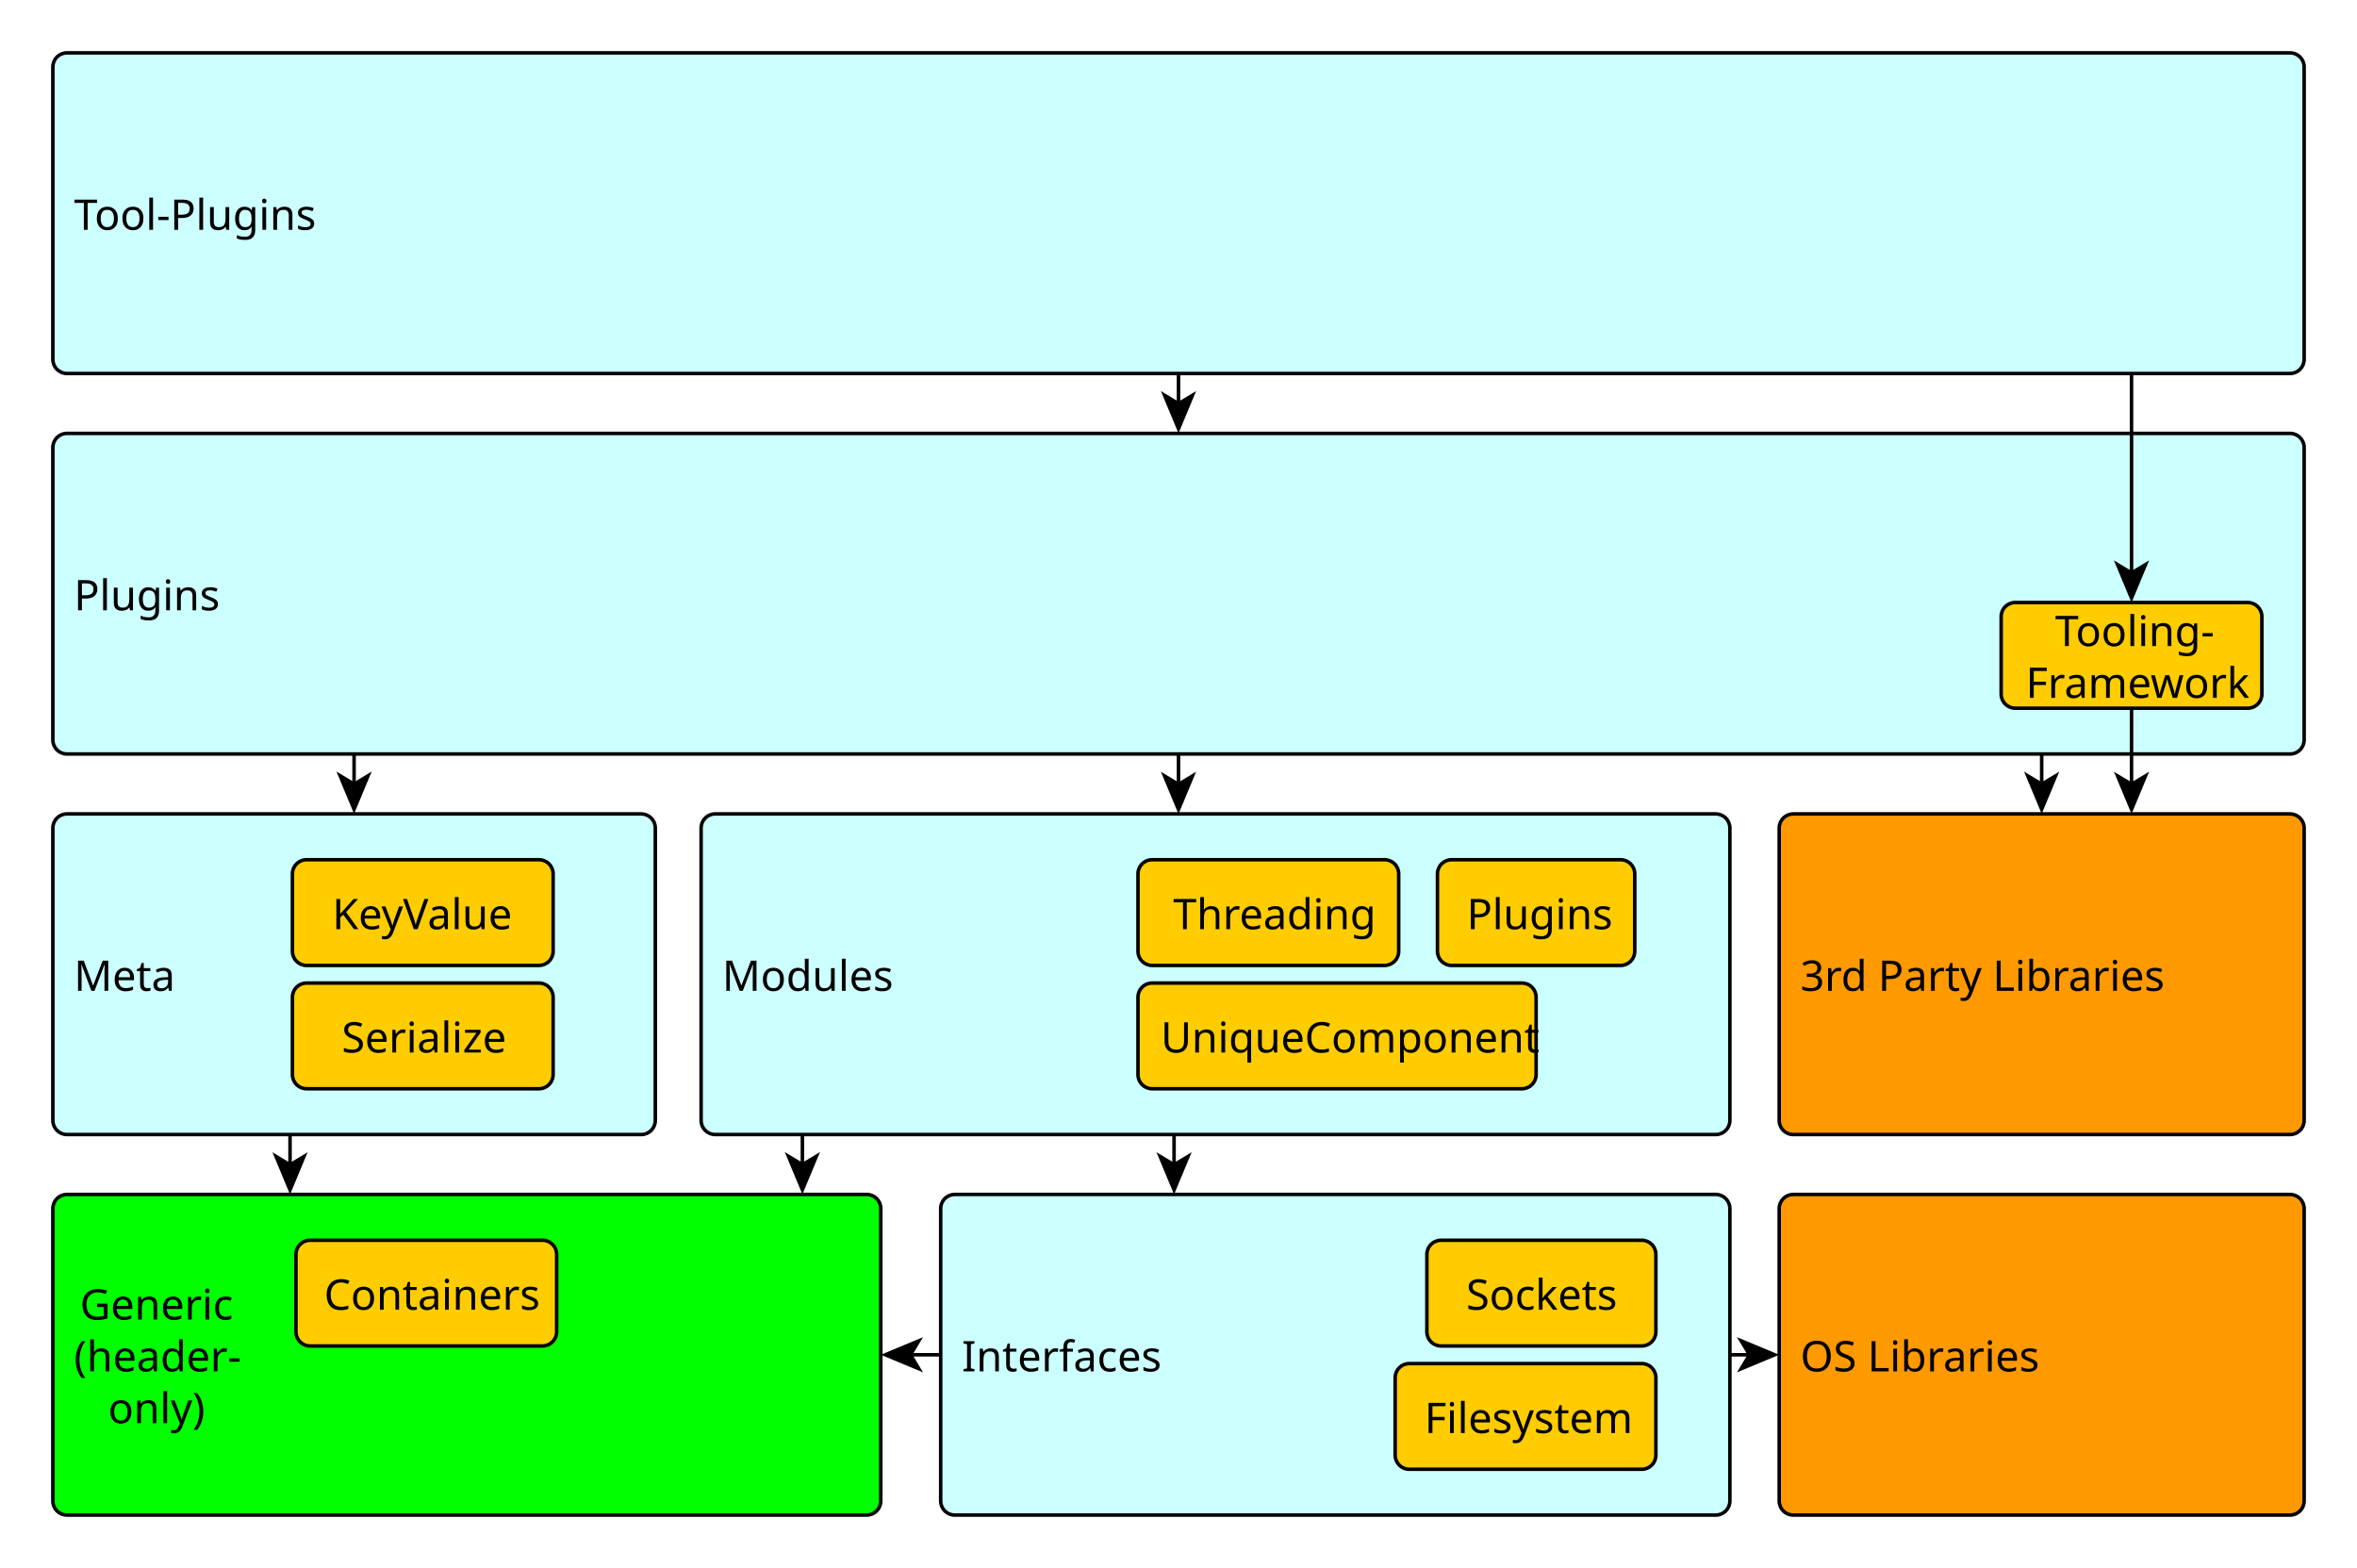
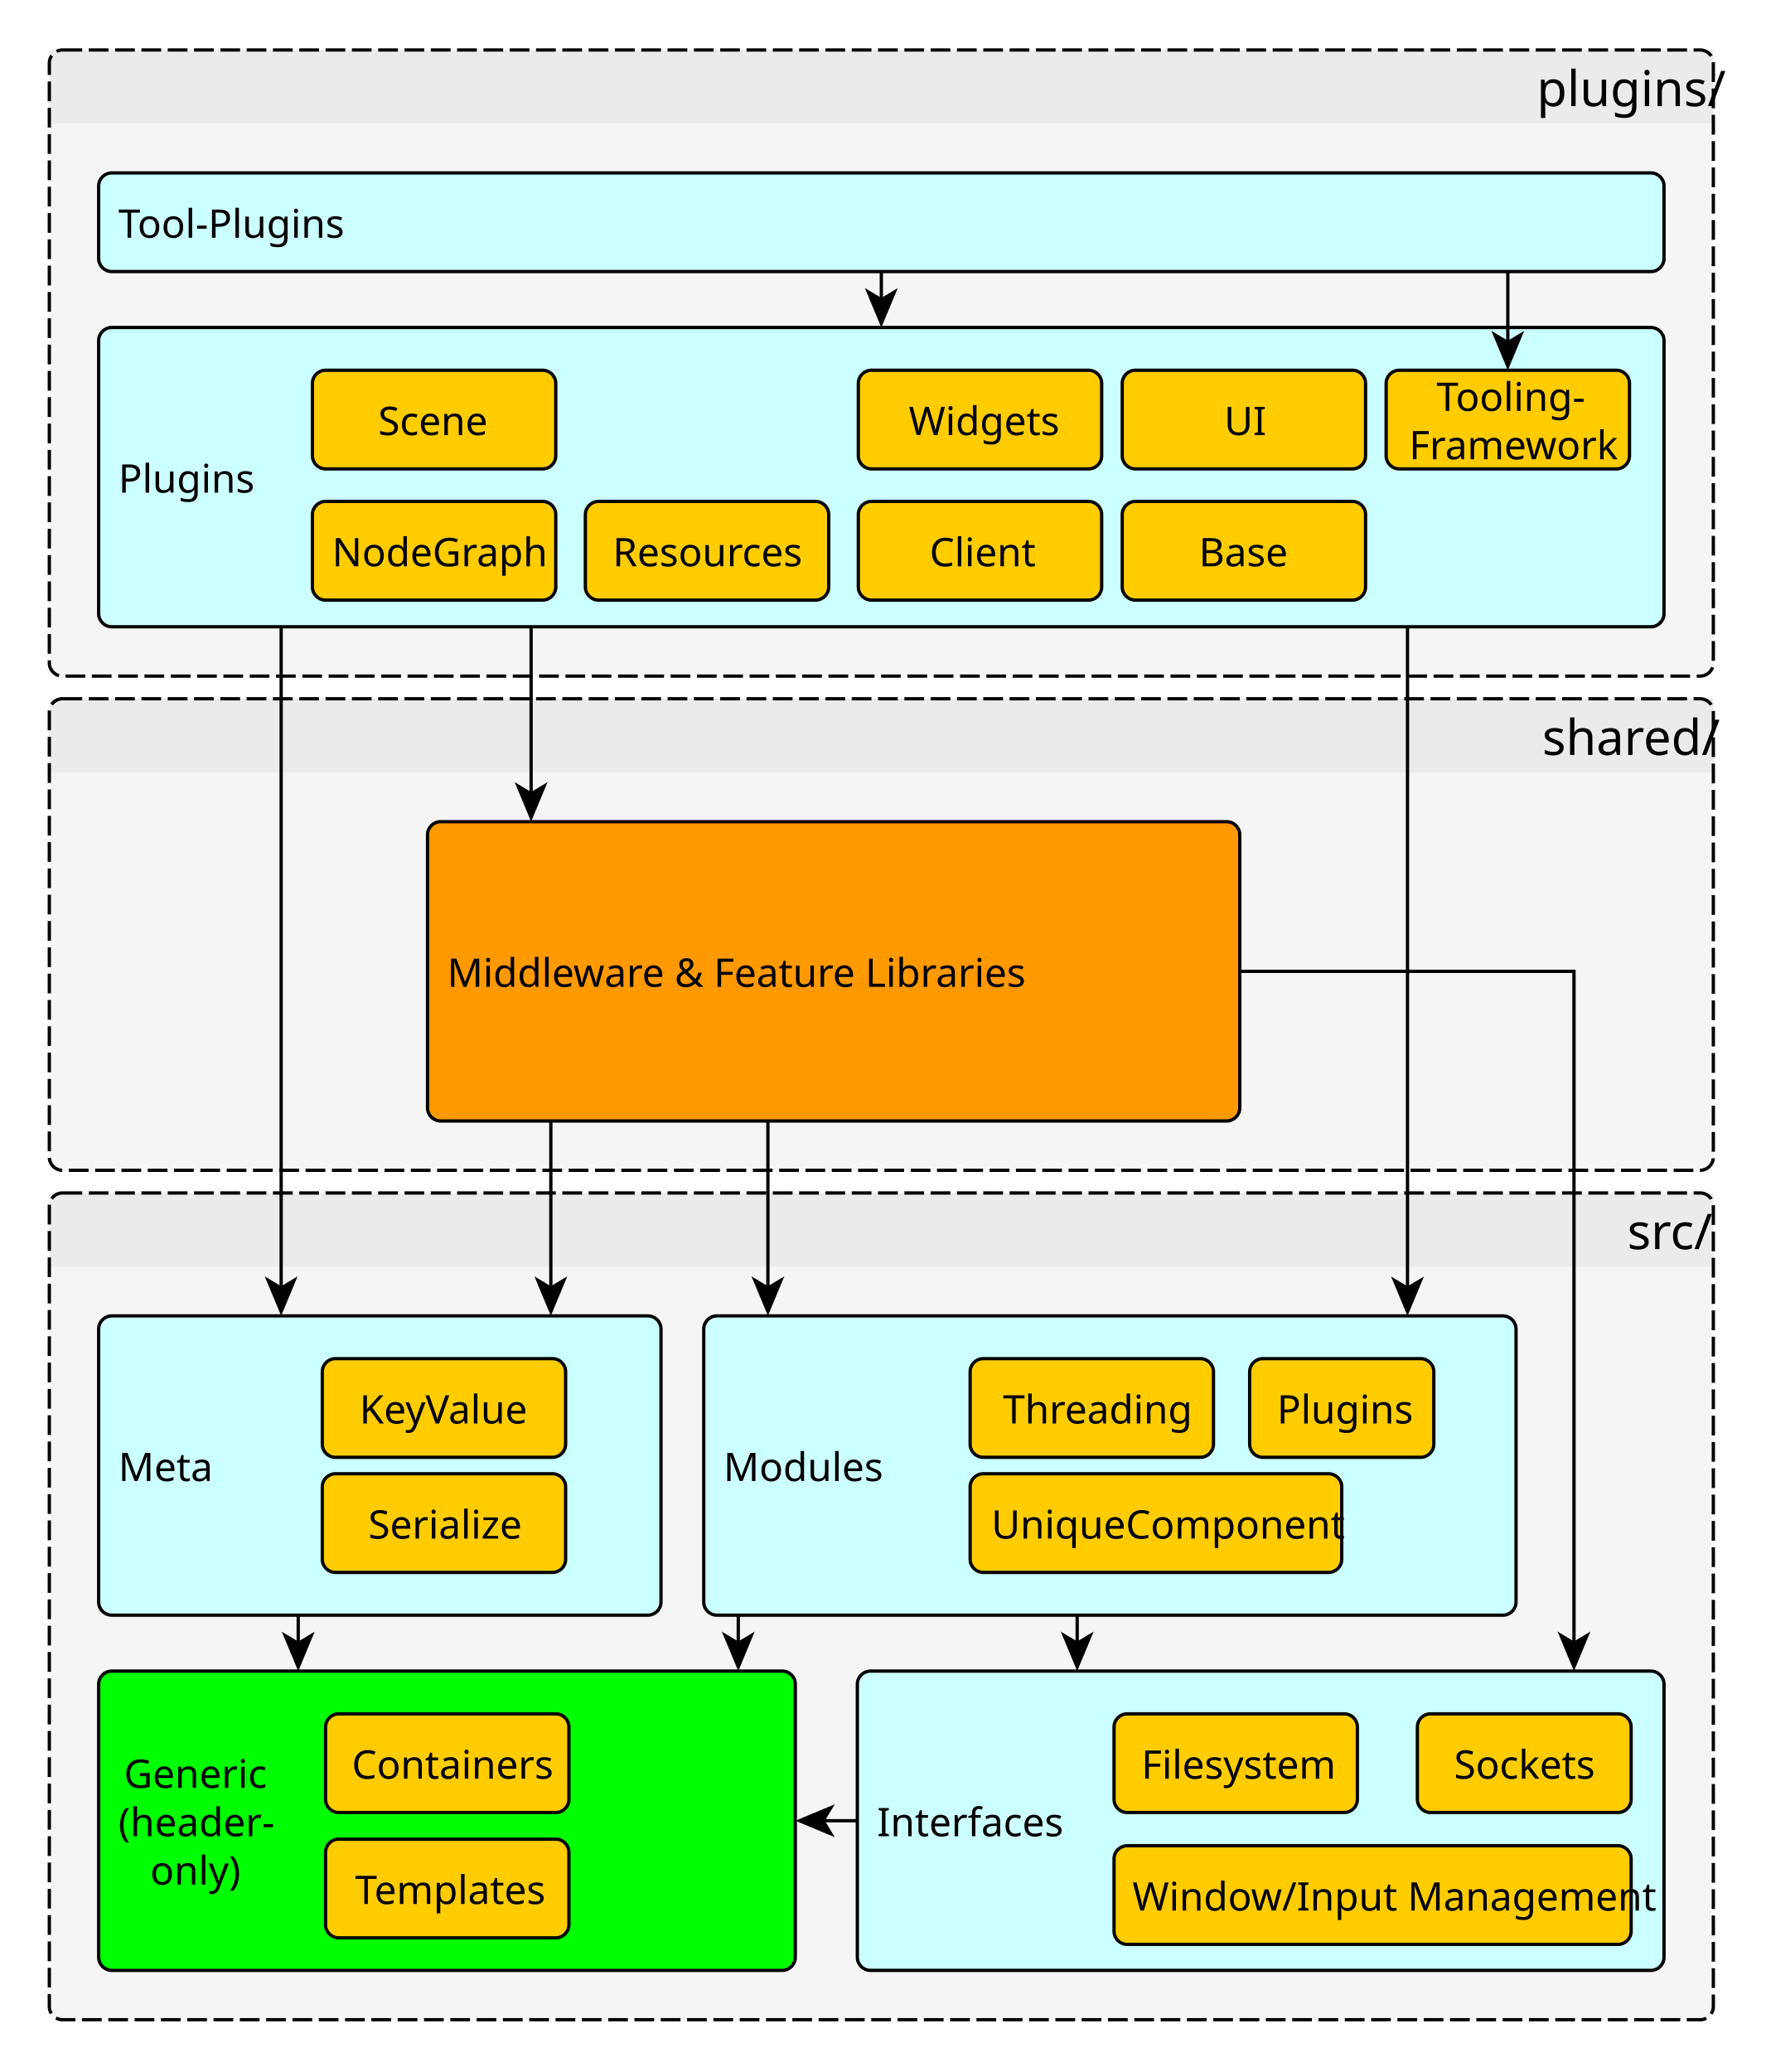
- <svg xmlns="http://www.w3.org/2000/svg" fill-opacity="1" color-rendering="auto" color-interpolation="auto" text-rendering="auto" stroke="black" stroke-linecap="square" width="669" stroke-miterlimit="10" shape-rendering="auto" stroke-opacity="1" fill="black" stroke-dasharray="none" font-weight="normal" stroke-width="1" height="445" font-family="'Dialog'" font-style="normal" stroke-linejoin="miter" font-size="12px" stroke-dashoffset="0" image-rendering="auto">
+ <svg xmlns="http://www.w3.org/2000/svg" fill-opacity="1" color-rendering="auto" color-interpolation="auto" text-rendering="auto" stroke="black" stroke-linecap="square" width="537" stroke-miterlimit="10" shape-rendering="auto" stroke-opacity="1" fill="black" stroke-dasharray="none" font-weight="normal" stroke-width="1" height="630" font-family="'Dialog'" font-style="normal" stroke-linejoin="miter" font-size="12px" stroke-dashoffset="0" image-rendering="auto">
  <defs id="genericDefs" />
  <g>
    <defs id="defs1">
      <clipPath clipPathUnits="userSpaceOnUse" id="clipPath1">
-         <path d="M0 0 L669 0 L669 445 L0 445 L0 0 Z" />
+         <path d="M0 0 L537 0 L537 630 L0 630 L0 0 Z" />
      </clipPath>
      <clipPath clipPathUnits="userSpaceOnUse" id="clipPath2">
-         <path d="M330 117 L999 117 L999 562 L330 562 L330 117 Z" />
+         <path d="M315 -21 L852 -21 L852 609 L315 609 L315 -21 Z" />
      </clipPath>
    </defs>
-     <g fill="white" text-rendering="geometricPrecision" shape-rendering="geometricPrecision" transform="translate(-330,-117)" stroke="white">
-       <rect x="330" width="669" height="445" y="117" clip-path="url(#clipPath2)" stroke="none" />
-     </g>
-     <g fill="rgb(204,255,255)" text-rendering="geometricPrecision" shape-rendering="geometricPrecision" transform="matrix(1,0,0,1,-330,-117)" stroke="rgb(204,255,255)">
-       <rect x="597" y="456" clip-path="url(#clipPath2)" width="224" rx="4" ry="4" height="91" stroke="none" />
-     </g>
-     <g text-rendering="geometricPrecision" stroke-miterlimit="1.45" shape-rendering="geometricPrecision" transform="matrix(1,0,0,1,-330,-117)" stroke-linecap="butt">
-       <rect x="597" y="456" clip-path="url(#clipPath2)" fill="none" width="224" rx="4" ry="4" height="91" />
-       <text x="603" xml:space="preserve" y="506.214" clip-path="url(#clipPath2)" font-family="sans-serif" stroke="none">Interfaces</text>
-     </g>
-     <g fill="rgb(204,255,255)" text-rendering="geometricPrecision" shape-rendering="geometricPrecision" transform="matrix(1,0,0,1,-330,-117)" stroke="rgb(204,255,255)">
-       <rect x="529" y="348" clip-path="url(#clipPath2)" width="292" rx="4" ry="4" height="91" stroke="none" />
-     </g>
-     <g text-rendering="geometricPrecision" stroke-miterlimit="1.45" shape-rendering="geometricPrecision" transform="matrix(1,0,0,1,-330,-117)" stroke-linecap="butt">
-       <rect x="529" y="348" clip-path="url(#clipPath2)" fill="none" width="292" rx="4" ry="4" height="91" />
-       <text x="535" xml:space="preserve" y="398.214" clip-path="url(#clipPath2)" font-family="sans-serif" stroke="none">Modules</text>
-     </g>
-     <g fill="rgb(204,255,255)" text-rendering="geometricPrecision" shape-rendering="geometricPrecision" transform="matrix(1,0,0,1,-330,-117)" stroke="rgb(204,255,255)">
-       <rect x="345" y="240" clip-path="url(#clipPath2)" width="639" rx="4" ry="4" height="91" stroke="none" />
-     </g>
-     <g text-rendering="geometricPrecision" stroke-miterlimit="1.45" shape-rendering="geometricPrecision" transform="matrix(1,0,0,1,-330,-117)" stroke-linecap="butt">
-       <rect x="345" y="240" clip-path="url(#clipPath2)" fill="none" width="639" rx="4" ry="4" height="91" />
-       <text x="351" xml:space="preserve" y="290.214" clip-path="url(#clipPath2)" font-family="sans-serif" stroke="none">Plugins</text>
-     </g>
-     <g fill="rgb(255,204,0)" text-rendering="geometricPrecision" shape-rendering="geometricPrecision" transform="matrix(1,0,0,1,-330,-117)" stroke="rgb(255,204,0)">
-       <rect x="726" y="504" clip-path="url(#clipPath2)" width="74" rx="4" ry="4" height="30" stroke="none" />
-     </g>
-     <g text-rendering="geometricPrecision" stroke-miterlimit="1.45" shape-rendering="geometricPrecision" transform="matrix(1,0,0,1,-330,-117)" stroke-linecap="butt">
-       <rect x="726" y="504" clip-path="url(#clipPath2)" fill="none" width="74" rx="4" ry="4" height="30" />
-       <text x="734.33" xml:space="preserve" y="523.714" clip-path="url(#clipPath2)" font-family="sans-serif" stroke="none">Filesystem</text>
-     </g>
-     <g fill="rgb(255,204,0)" text-rendering="geometricPrecision" shape-rendering="geometricPrecision" transform="matrix(1,0,0,1,-330,-117)" stroke="rgb(255,204,0)">
-       <rect x="653" y="361" clip-path="url(#clipPath2)" width="74" rx="4" ry="4" height="30" stroke="none" />
-     </g>
-     <g text-rendering="geometricPrecision" stroke-miterlimit="1.45" shape-rendering="geometricPrecision" transform="matrix(1,0,0,1,-330,-117)" stroke-linecap="butt">
-       <rect x="653" y="361" clip-path="url(#clipPath2)" fill="none" width="74" rx="4" ry="4" height="30" />
-       <text x="662.982" xml:space="preserve" y="380.714" clip-path="url(#clipPath2)" font-family="sans-serif" stroke="none">Threading</text>
-     </g>
-     <g fill="rgb(255,204,0)" text-rendering="geometricPrecision" shape-rendering="geometricPrecision" transform="matrix(1,0,0,1,-330,-117)" stroke="rgb(255,204,0)">
-       <rect x="735" y="469" clip-path="url(#clipPath2)" width="65" rx="4" ry="4" height="30" stroke="none" />
-     </g>
-     <g text-rendering="geometricPrecision" stroke-miterlimit="1.45" shape-rendering="geometricPrecision" transform="matrix(1,0,0,1,-330,-117)" stroke-linecap="butt">
-       <rect x="735" y="469" clip-path="url(#clipPath2)" fill="none" width="65" rx="4" ry="4" height="30" />
-       <text x="746.157" xml:space="preserve" y="488.714" clip-path="url(#clipPath2)" font-family="sans-serif" stroke="none">Sockets</text>
-     </g>
-     <g fill="rgb(255,204,0)" text-rendering="geometricPrecision" shape-rendering="geometricPrecision" transform="matrix(1,0,0,1,-330,-117)" stroke="rgb(255,204,0)">
-       <rect x="738" y="361" clip-path="url(#clipPath2)" width="56" rx="4" ry="4" height="30" stroke="none" />
-     </g>
-     <g text-rendering="geometricPrecision" stroke-miterlimit="1.45" shape-rendering="geometricPrecision" transform="matrix(1,0,0,1,-330,-117)" stroke-linecap="butt">
-       <rect x="738" y="361" clip-path="url(#clipPath2)" fill="none" width="56" rx="4" ry="4" height="30" />
-       <text x="746.321" xml:space="preserve" y="380.714" clip-path="url(#clipPath2)" font-family="sans-serif" stroke="none">Plugins</text>
-     </g>
-     <g fill="rgb(255,204,0)" text-rendering="geometricPrecision" shape-rendering="geometricPrecision" transform="matrix(1,0,0,1,-330,-117)" stroke="rgb(255,204,0)">
-       <rect x="653" y="396" clip-path="url(#clipPath2)" width="113" rx="4" ry="4" height="30" stroke="none" />
-     </g>
-     <g text-rendering="geometricPrecision" stroke-miterlimit="1.45" shape-rendering="geometricPrecision" transform="matrix(1,0,0,1,-330,-117)" stroke-linecap="butt">
-       <rect x="653" y="396" clip-path="url(#clipPath2)" fill="none" width="113" rx="4" ry="4" height="30" />
-       <text x="659.467" xml:space="preserve" y="415.714" clip-path="url(#clipPath2)" font-family="sans-serif" stroke="none">UniqueComponent</text>
-     </g>
-     <g fill="lime" text-rendering="geometricPrecision" shape-rendering="geometricPrecision" transform="matrix(1,0,0,1,-330,-117)" stroke="lime">
-       <rect x="345" y="456" clip-path="url(#clipPath2)" width="235" rx="4" ry="4" height="91" stroke="none" />
-     </g>
-     <g text-rendering="geometricPrecision" stroke-miterlimit="1.45" shape-rendering="geometricPrecision" transform="matrix(1,0,0,1,-330,-117)" stroke-linecap="butt">
-       <rect x="345" y="456" clip-path="url(#clipPath2)" fill="none" width="235" rx="4" ry="4" height="91" />
-       <text x="352.67" xml:space="preserve" y="491.513" clip-path="url(#clipPath2)" font-family="sans-serif" stroke="none">Generic</text>
-       <text x="351" xml:space="preserve" y="506.214" clip-path="url(#clipPath2)" font-family="sans-serif" stroke="none">(header-</text>
-       <text x="360.674" xml:space="preserve" y="520.915" clip-path="url(#clipPath2)" font-family="sans-serif" stroke="none">only)</text>
-     </g>
-     <g fill="rgb(204,255,255)" text-rendering="geometricPrecision" shape-rendering="geometricPrecision" transform="matrix(1,0,0,1,-330,-117)" stroke="rgb(204,255,255)">
-       <rect x="345" y="348" clip-path="url(#clipPath2)" width="171" rx="4" ry="4" height="91" stroke="none" />
-     </g>
-     <g text-rendering="geometricPrecision" stroke-miterlimit="1.45" shape-rendering="geometricPrecision" transform="matrix(1,0,0,1,-330,-117)" stroke-linecap="butt">
-       <rect x="345" y="348" clip-path="url(#clipPath2)" fill="none" width="171" rx="4" ry="4" height="91" />
-       <text x="351" xml:space="preserve" y="398.214" clip-path="url(#clipPath2)" font-family="sans-serif" stroke="none">Meta</text>
-     </g>
-     <g fill="rgb(255,153,0)" text-rendering="geometricPrecision" shape-rendering="geometricPrecision" transform="matrix(1,0,0,1,-330,-117)" stroke="rgb(255,153,0)">
-       <rect x="835" y="348" clip-path="url(#clipPath2)" width="149" rx="4" ry="4" height="91" stroke="none" />
-     </g>
-     <g text-rendering="geometricPrecision" stroke-miterlimit="1.45" shape-rendering="geometricPrecision" transform="matrix(1,0,0,1,-330,-117)" stroke-linecap="butt">
-       <rect x="835" y="348" clip-path="url(#clipPath2)" fill="none" width="149" rx="4" ry="4" height="91" />
-       <text x="841" xml:space="preserve" y="398.214" clip-path="url(#clipPath2)" font-family="sans-serif" stroke="none">3rd Party Libraries</text>
-     </g>
-     <g fill="rgb(204,255,255)" text-rendering="geometricPrecision" shape-rendering="geometricPrecision" transform="matrix(1,0,0,1,-330,-117)" stroke="rgb(204,255,255)">
-       <rect x="345" y="132" clip-path="url(#clipPath2)" width="639" rx="4" ry="4" height="91" stroke="none" />
-     </g>
-     <g text-rendering="geometricPrecision" stroke-miterlimit="1.45" shape-rendering="geometricPrecision" transform="matrix(1,0,0,1,-330,-117)" stroke-linecap="butt">
-       <rect x="345" y="132" clip-path="url(#clipPath2)" fill="none" width="639" rx="4" ry="4" height="91" />
-       <text x="351" xml:space="preserve" y="182.214" clip-path="url(#clipPath2)" font-family="sans-serif" stroke="none">Tool-Plugins</text>
-     </g>
-     <g fill="rgb(255,204,0)" text-rendering="geometricPrecision" shape-rendering="geometricPrecision" transform="matrix(1,0,0,1,-330,-117)" stroke="rgb(255,204,0)">
-       <rect x="413" y="361" clip-path="url(#clipPath2)" width="74" rx="4" ry="4" height="30" stroke="none" />
-     </g>
-     <g text-rendering="geometricPrecision" stroke-miterlimit="1.45" shape-rendering="geometricPrecision" transform="matrix(1,0,0,1,-330,-117)" stroke-linecap="butt">
-       <rect x="413" y="361" clip-path="url(#clipPath2)" fill="none" width="74" rx="4" ry="4" height="30" />
-       <text x="424.315" xml:space="preserve" y="380.714" clip-path="url(#clipPath2)" font-family="sans-serif" stroke="none">KeyValue</text>
-     </g>
-     <g fill="rgb(255,204,0)" text-rendering="geometricPrecision" shape-rendering="geometricPrecision" transform="matrix(1,0,0,1,-330,-117)" stroke="rgb(255,204,0)">
-       <rect x="413" y="396" clip-path="url(#clipPath2)" width="74" rx="4" ry="4" height="30" stroke="none" />
-     </g>
-     <g text-rendering="geometricPrecision" stroke-miterlimit="1.45" shape-rendering="geometricPrecision" transform="matrix(1,0,0,1,-330,-117)" stroke-linecap="butt">
-       <rect x="413" y="396" clip-path="url(#clipPath2)" fill="none" width="74" rx="4" ry="4" height="30" />
-       <text x="426.99" xml:space="preserve" y="415.714" clip-path="url(#clipPath2)" font-family="sans-serif" stroke="none">Serialize</text>
-     </g>
-     <g fill="rgb(255,204,0)" text-rendering="geometricPrecision" shape-rendering="geometricPrecision" transform="matrix(1,0,0,1,-330,-117)" stroke="rgb(255,204,0)">
-       <rect x="414" y="469" clip-path="url(#clipPath2)" width="74" rx="4" ry="4" height="30" stroke="none" />
-     </g>
-     <g text-rendering="geometricPrecision" stroke-miterlimit="1.45" shape-rendering="geometricPrecision" transform="matrix(1,0,0,1,-330,-117)" stroke-linecap="butt">
-       <rect x="414" y="469" clip-path="url(#clipPath2)" fill="none" width="74" rx="4" ry="4" height="30" />
-       <text x="421.984" xml:space="preserve" y="488.714" clip-path="url(#clipPath2)" font-family="sans-serif" stroke="none">Containers</text>
-     </g>
-     <g fill="rgb(255,153,0)" text-rendering="geometricPrecision" shape-rendering="geometricPrecision" transform="matrix(1,0,0,1,-330,-117)" stroke="rgb(255,153,0)">
-       <rect x="835" y="456" clip-path="url(#clipPath2)" width="149" rx="4" ry="4" height="91" stroke="none" />
-     </g>
-     <g text-rendering="geometricPrecision" stroke-miterlimit="1.45" shape-rendering="geometricPrecision" transform="matrix(1,0,0,1,-330,-117)" stroke-linecap="butt">
-       <rect x="835" y="456" clip-path="url(#clipPath2)" fill="none" width="149" rx="4" ry="4" height="91" />
-       <text x="841" xml:space="preserve" y="506.214" clip-path="url(#clipPath2)" font-family="sans-serif" stroke="none">OS Libraries</text>
-     </g>
-     <g fill="rgb(255,204,0)" text-rendering="geometricPrecision" shape-rendering="geometricPrecision" transform="matrix(1,0,0,1,-330,-117)" stroke="rgb(255,204,0)">
-       <rect x="898" y="288" clip-path="url(#clipPath2)" width="74" rx="4" ry="4" height="30" stroke="none" />
-     </g>
-     <g text-rendering="geometricPrecision" stroke-miterlimit="1.45" shape-rendering="geometricPrecision" transform="matrix(1,0,0,1,-330,-117)" stroke-linecap="butt">
-       <rect x="898" y="288" clip-path="url(#clipPath2)" fill="none" width="74" rx="4" ry="4" height="30" />
-       <text x="913.323" xml:space="preserve" y="300.363" clip-path="url(#clipPath2)" font-family="sans-serif" stroke="none">Tooling-</text>
-       <text x="904.997" xml:space="preserve" y="315.065" clip-path="url(#clipPath2)" font-family="sans-serif" stroke="none">Framework</text>
-       <path fill="none" d="M663.244 439.022 L663.244 448.001" clip-path="url(#clipPath2)" />
-       <path d="M663.244 456.001 L668.244 444.001 L663.244 447.001 L658.244 444.001 Z" clip-path="url(#clipPath2)" stroke="none" />
-       <path fill="none" d="M664.5 331.023 L664.5 340.034" clip-path="url(#clipPath2)" />
-       <path d="M664.5 348.034 L669.5 336.034 L664.5 339.034 L659.5 336.034 Z" clip-path="url(#clipPath2)" stroke="none" />
-       <path fill="none" d="M596.974 501.5 L588 501.5" clip-path="url(#clipPath2)" />
-       <path d="M580 501.5 L592 506.5 L589 501.5 L592 496.5 Z" clip-path="url(#clipPath2)" stroke="none" />
-       <path fill="none" d="M557.748 438.983 L557.748 447.969" clip-path="url(#clipPath2)" />
-       <path d="M557.748 455.969 L562.748 443.969 L557.748 446.969 L552.748 443.969 Z" clip-path="url(#clipPath2)" stroke="none" />
-       <path fill="none" d="M430.5 330.97 L430.5 339.977" clip-path="url(#clipPath2)" />
-       <path d="M430.5 347.977 L435.5 335.977 L430.5 338.977 L425.5 335.977 Z" clip-path="url(#clipPath2)" stroke="none" />
-       <path fill="none" d="M412.32 439.004 L412.32 448.017" clip-path="url(#clipPath2)" />
-       <path d="M412.32 456.017 L417.32 444.017 L412.32 447.017 L407.32 444.017 Z" clip-path="url(#clipPath2)" stroke="none" />
-       <path fill="none" d="M909.5 330.983 L909.5 339.986" clip-path="url(#clipPath2)" />
-       <path d="M909.5 347.986 L914.5 335.986 L909.5 338.986 L904.5 335.986 Z" clip-path="url(#clipPath2)" stroke="none" />
-       <path fill="none" d="M664.5 222.983 L664.5 231.986" clip-path="url(#clipPath2)" />
-       <path d="M664.5 239.986 L669.5 227.986 L664.5 230.986 L659.5 227.986 Z" clip-path="url(#clipPath2)" stroke="none" />
-       <path fill="none" d="M821.047 501.5 L826.997 501.5" clip-path="url(#clipPath2)" />
-       <path d="M834.997 501.5 L822.997 496.5 L825.997 501.5 L822.997 506.5 Z" clip-path="url(#clipPath2)" stroke="none" />
-       <path fill="none" d="M935 222.995 L935 280.038" clip-path="url(#clipPath2)" />
-       <path d="M935 288.038 L940 276.038 L935 279.038 L930 276.038 Z" clip-path="url(#clipPath2)" stroke="none" />
-       <path fill="none" d="M935 318.014 L935 340.012" clip-path="url(#clipPath2)" />
-       <path d="M935 348.012 L940 336.012 L935 339.012 L930 336.012 Z" clip-path="url(#clipPath2)" stroke="none" />
+     <g fill="white" text-rendering="geometricPrecision" shape-rendering="geometricPrecision" transform="translate(-315,21)" stroke="white">
+       <rect x="315" width="537" height="630" y="-21" clip-path="url(#clipPath2)" stroke="none" />
+     </g>
+     <g fill="rgb(245,245,245)" text-rendering="geometricPrecision" shape-rendering="geometricPrecision" transform="matrix(1,0,0,1,-315,21)" stroke="rgb(245,245,245)">
+       <rect x="330" y="191.46" clip-path="url(#clipPath2)" width="506" rx="4" ry="4" height="143.376" stroke="none" />
+       <rect x="330" y="191.46" clip-path="url(#clipPath2)" fill="rgb(235,235,235)" width="506" height="22.377" stroke="none" />
+     </g>
+     <g font-size="15px" stroke-linecap="butt" transform="matrix(1,0,0,1,-315,21)" text-rendering="geometricPrecision" font-family="sans-serif" shape-rendering="geometricPrecision" stroke-miterlimit="1.45">
+       <text x="783.968" xml:space="preserve" y="208.541" clip-path="url(#clipPath2)" stroke="none">shared/</text>
+       <rect x="330" y="191.46" clip-path="url(#clipPath2)" fill="none" width="506" stroke-dasharray="6,2" rx="4" ry="4" height="143.376" />
+     </g>
+     <g fill="rgb(255,153,0)" text-rendering="geometricPrecision" shape-rendering="geometricPrecision" transform="matrix(1,0,0,1,-315,21)" stroke="rgb(255,153,0)">
+       <rect x="445" y="228.837" clip-path="url(#clipPath2)" width="247" rx="4" ry="4" height="91" stroke="none" />
+     </g>
+     <g text-rendering="geometricPrecision" stroke-miterlimit="1.45" shape-rendering="geometricPrecision" transform="matrix(1,0,0,1,-315,21)" stroke-linecap="butt">
+       <rect x="445" y="228.837" clip-path="url(#clipPath2)" fill="none" width="247" rx="4" ry="4" height="91" />
+       <text x="451" xml:space="preserve" y="279.051" clip-path="url(#clipPath2)" font-family="sans-serif" stroke="none">Middleware &amp; Feature Libraries</text>
+     </g>
+     <g fill="rgb(245,245,245)" text-rendering="geometricPrecision" shape-rendering="geometricPrecision" transform="matrix(1,0,0,1,-315,21)" stroke="rgb(245,245,245)">
+       <rect x="330" y="341.725" clip-path="url(#clipPath2)" width="506" rx="4" ry="4" height="251.376" stroke="none" />
+       <rect x="330" y="341.725" clip-path="url(#clipPath2)" fill="rgb(235,235,235)" width="506" height="22.377" stroke="none" />
+     </g>
+     <g font-size="15px" stroke-linecap="butt" transform="matrix(1,0,0,1,-315,21)" text-rendering="geometricPrecision" font-family="sans-serif" shape-rendering="geometricPrecision" stroke-miterlimit="1.45">
+       <text x="809.837" xml:space="preserve" y="358.805" clip-path="url(#clipPath2)" stroke="none">src/</text>
+       <rect x="330" y="341.725" clip-path="url(#clipPath2)" fill="none" width="506" stroke-dasharray="6,2" rx="4" ry="4" height="251.376" />
+     </g>
+     <g fill="rgb(204,255,255)" text-rendering="geometricPrecision" shape-rendering="geometricPrecision" transform="matrix(1,0,0,1,-315,21)" stroke="rgb(204,255,255)">
+       <rect x="575.701" y="487.101" clip-path="url(#clipPath2)" width="245.299" rx="4" ry="4" height="91" stroke="none" />
+     </g>
+     <g text-rendering="geometricPrecision" stroke-miterlimit="1.45" shape-rendering="geometricPrecision" transform="matrix(1,0,0,1,-315,21)" stroke-linecap="butt">
+       <rect x="575.701" y="487.101" clip-path="url(#clipPath2)" fill="none" width="245.299" rx="4" ry="4" height="91" />
+       <text x="581.701" xml:space="preserve" y="537.315" clip-path="url(#clipPath2)" font-family="sans-serif" stroke="none">Interfaces</text>
+     </g>
+     <g fill="rgb(204,255,255)" text-rendering="geometricPrecision" shape-rendering="geometricPrecision" transform="matrix(1,0,0,1,-315,21)" stroke="rgb(204,255,255)">
+       <rect x="529" y="379.101" clip-path="url(#clipPath2)" width="247" rx="4" ry="4" height="91" stroke="none" />
+     </g>
+     <g text-rendering="geometricPrecision" stroke-miterlimit="1.45" shape-rendering="geometricPrecision" transform="matrix(1,0,0,1,-315,21)" stroke-linecap="butt">
+       <rect x="529" y="379.101" clip-path="url(#clipPath2)" fill="none" width="247" rx="4" ry="4" height="91" />
+       <text x="535" xml:space="preserve" y="429.315" clip-path="url(#clipPath2)" font-family="sans-serif" stroke="none">Modules</text>
+     </g>
+     <g fill="rgb(255,204,0)" text-rendering="geometricPrecision" shape-rendering="geometricPrecision" transform="matrix(1,0,0,1,-315,21)" stroke="rgb(255,204,0)">
+       <rect x="653.76" y="500.101" clip-path="url(#clipPath2)" width="74" rx="4" ry="4" height="30" stroke="none" />
+     </g>
+     <g text-rendering="geometricPrecision" stroke-miterlimit="1.45" shape-rendering="geometricPrecision" transform="matrix(1,0,0,1,-315,21)" stroke-linecap="butt">
+       <rect x="653.76" y="500.101" clip-path="url(#clipPath2)" fill="none" width="74" rx="4" ry="4" height="30" />
+       <text x="662.09" xml:space="preserve" y="519.815" clip-path="url(#clipPath2)" font-family="sans-serif" stroke="none">Filesystem</text>
+     </g>
+     <g fill="rgb(255,204,0)" text-rendering="geometricPrecision" shape-rendering="geometricPrecision" transform="matrix(1,0,0,1,-315,21)" stroke="rgb(255,204,0)">
+       <rect x="610" y="392.101" clip-path="url(#clipPath2)" width="74" rx="4" ry="4" height="30" stroke="none" />
+     </g>
+     <g text-rendering="geometricPrecision" stroke-miterlimit="1.45" shape-rendering="geometricPrecision" transform="matrix(1,0,0,1,-315,21)" stroke-linecap="butt">
+       <rect x="610" y="392.101" clip-path="url(#clipPath2)" fill="none" width="74" rx="4" ry="4" height="30" />
+       <text x="619.982" xml:space="preserve" y="411.815" clip-path="url(#clipPath2)" font-family="sans-serif" stroke="none">Threading</text>
+     </g>
+     <g fill="rgb(255,204,0)" text-rendering="geometricPrecision" shape-rendering="geometricPrecision" transform="matrix(1,0,0,1,-315,21)" stroke="rgb(255,204,0)">
+       <rect x="746" y="500.101" clip-path="url(#clipPath2)" width="65" rx="4" ry="4" height="30" stroke="none" />
+     </g>
+     <g text-rendering="geometricPrecision" stroke-miterlimit="1.45" shape-rendering="geometricPrecision" transform="matrix(1,0,0,1,-315,21)" stroke-linecap="butt">
+       <rect x="746" y="500.101" clip-path="url(#clipPath2)" fill="none" width="65" rx="4" ry="4" height="30" />
+       <text x="757.157" xml:space="preserve" y="519.815" clip-path="url(#clipPath2)" font-family="sans-serif" stroke="none">Sockets</text>
+     </g>
+     <g fill="rgb(255,204,0)" text-rendering="geometricPrecision" shape-rendering="geometricPrecision" transform="matrix(1,0,0,1,-315,21)" stroke="rgb(255,204,0)">
+       <rect x="695" y="392.101" clip-path="url(#clipPath2)" width="56" rx="4" ry="4" height="30" stroke="none" />
+     </g>
+     <g text-rendering="geometricPrecision" stroke-miterlimit="1.45" shape-rendering="geometricPrecision" transform="matrix(1,0,0,1,-315,21)" stroke-linecap="butt">
+       <rect x="695" y="392.101" clip-path="url(#clipPath2)" fill="none" width="56" rx="4" ry="4" height="30" />
+       <text x="703.321" xml:space="preserve" y="411.815" clip-path="url(#clipPath2)" font-family="sans-serif" stroke="none">Plugins</text>
+     </g>
+     <g fill="rgb(255,204,0)" text-rendering="geometricPrecision" shape-rendering="geometricPrecision" transform="matrix(1,0,0,1,-315,21)" stroke="rgb(255,204,0)">
+       <rect x="610" y="427.101" clip-path="url(#clipPath2)" width="113" rx="4" ry="4" height="30" stroke="none" />
+     </g>
+     <g text-rendering="geometricPrecision" stroke-miterlimit="1.45" shape-rendering="geometricPrecision" transform="matrix(1,0,0,1,-315,21)" stroke-linecap="butt">
+       <rect x="610" y="427.101" clip-path="url(#clipPath2)" fill="none" width="113" rx="4" ry="4" height="30" />
+       <text x="616.467" xml:space="preserve" y="446.815" clip-path="url(#clipPath2)" font-family="sans-serif" stroke="none">UniqueComponent</text>
+     </g>
+     <g fill="lime" text-rendering="geometricPrecision" shape-rendering="geometricPrecision" transform="matrix(1,0,0,1,-315,21)" stroke="lime">
+       <rect x="345" y="487.101" clip-path="url(#clipPath2)" width="211.842" rx="4" ry="4" height="91" stroke="none" />
+     </g>
+     <g text-rendering="geometricPrecision" stroke-miterlimit="1.45" shape-rendering="geometricPrecision" transform="matrix(1,0,0,1,-315,21)" stroke-linecap="butt">
+       <rect x="345" y="487.101" clip-path="url(#clipPath2)" fill="none" width="211.842" rx="4" ry="4" height="91" />
+       <text x="352.67" xml:space="preserve" y="522.614" clip-path="url(#clipPath2)" font-family="sans-serif" stroke="none">Generic</text>
+       <text x="351" xml:space="preserve" y="537.315" clip-path="url(#clipPath2)" font-family="sans-serif" stroke="none">(header-</text>
+       <text x="360.674" xml:space="preserve" y="552.016" clip-path="url(#clipPath2)" font-family="sans-serif" stroke="none">only)</text>
+     </g>
+     <g fill="rgb(204,255,255)" text-rendering="geometricPrecision" shape-rendering="geometricPrecision" transform="matrix(1,0,0,1,-315,21)" stroke="rgb(204,255,255)">
+       <rect x="345" y="379.101" clip-path="url(#clipPath2)" width="171" rx="4" ry="4" height="91" stroke="none" />
+     </g>
+     <g text-rendering="geometricPrecision" stroke-miterlimit="1.45" shape-rendering="geometricPrecision" transform="matrix(1,0,0,1,-315,21)" stroke-linecap="butt">
+       <rect x="345" y="379.101" clip-path="url(#clipPath2)" fill="none" width="171" rx="4" ry="4" height="91" />
+       <text x="351" xml:space="preserve" y="429.315" clip-path="url(#clipPath2)" font-family="sans-serif" stroke="none">Meta</text>
+     </g>
+     <g fill="rgb(255,204,0)" text-rendering="geometricPrecision" shape-rendering="geometricPrecision" transform="matrix(1,0,0,1,-315,21)" stroke="rgb(255,204,0)">
+       <rect x="413" y="392.101" clip-path="url(#clipPath2)" width="74" rx="4" ry="4" height="30" stroke="none" />
+     </g>
+     <g text-rendering="geometricPrecision" stroke-miterlimit="1.45" shape-rendering="geometricPrecision" transform="matrix(1,0,0,1,-315,21)" stroke-linecap="butt">
+       <rect x="413" y="392.101" clip-path="url(#clipPath2)" fill="none" width="74" rx="4" ry="4" height="30" />
+       <text x="424.315" xml:space="preserve" y="411.815" clip-path="url(#clipPath2)" font-family="sans-serif" stroke="none">KeyValue</text>
+     </g>
+     <g fill="rgb(255,204,0)" text-rendering="geometricPrecision" shape-rendering="geometricPrecision" transform="matrix(1,0,0,1,-315,21)" stroke="rgb(255,204,0)">
+       <rect x="413" y="427.101" clip-path="url(#clipPath2)" width="74" rx="4" ry="4" height="30" stroke="none" />
+     </g>
+     <g text-rendering="geometricPrecision" stroke-miterlimit="1.45" shape-rendering="geometricPrecision" transform="matrix(1,0,0,1,-315,21)" stroke-linecap="butt">
+       <rect x="413" y="427.101" clip-path="url(#clipPath2)" fill="none" width="74" rx="4" ry="4" height="30" />
+       <text x="426.99" xml:space="preserve" y="446.815" clip-path="url(#clipPath2)" font-family="sans-serif" stroke="none">Serialize</text>
+     </g>
+     <g fill="rgb(255,204,0)" text-rendering="geometricPrecision" shape-rendering="geometricPrecision" transform="matrix(1,0,0,1,-315,21)" stroke="rgb(255,204,0)">
+       <rect x="414" y="500.101" clip-path="url(#clipPath2)" width="74" rx="4" ry="4" height="30" stroke="none" />
+     </g>
+     <g text-rendering="geometricPrecision" stroke-miterlimit="1.45" shape-rendering="geometricPrecision" transform="matrix(1,0,0,1,-315,21)" stroke-linecap="butt">
+       <rect x="414" y="500.101" clip-path="url(#clipPath2)" fill="none" width="74" rx="4" ry="4" height="30" />
+       <text x="421.984" xml:space="preserve" y="519.815" clip-path="url(#clipPath2)" font-family="sans-serif" stroke="none">Containers</text>
+     </g>
+     <g fill="rgb(255,204,0)" text-rendering="geometricPrecision" shape-rendering="geometricPrecision" transform="matrix(1,0,0,1,-315,21)" stroke="rgb(255,204,0)">
+       <rect x="653.76" y="540.202" clip-path="url(#clipPath2)" width="157.24" rx="4" ry="4" height="30" stroke="none" />
+     </g>
+     <g text-rendering="geometricPrecision" stroke-miterlimit="1.45" shape-rendering="geometricPrecision" transform="matrix(1,0,0,1,-315,21)" stroke-linecap="butt">
+       <rect x="653.76" y="540.202" clip-path="url(#clipPath2)" fill="none" width="157.24" rx="4" ry="4" height="30" />
+       <text x="659.34" xml:space="preserve" y="559.916" clip-path="url(#clipPath2)" font-family="sans-serif" stroke="none">Window/Input Management</text>
+     </g>
+     <g fill="rgb(255,204,0)" text-rendering="geometricPrecision" shape-rendering="geometricPrecision" transform="matrix(1,0,0,1,-315,21)" stroke="rgb(255,204,0)">
+       <rect x="414" y="538.202" clip-path="url(#clipPath2)" width="74" rx="4" ry="4" height="30" stroke="none" />
+     </g>
+     <g text-rendering="geometricPrecision" stroke-miterlimit="1.45" shape-rendering="geometricPrecision" transform="matrix(1,0,0,1,-315,21)" stroke-linecap="butt">
+       <rect x="414" y="538.202" clip-path="url(#clipPath2)" fill="none" width="74" rx="4" ry="4" height="30" />
+       <text x="422.989" xml:space="preserve" y="557.916" clip-path="url(#clipPath2)" font-family="sans-serif" stroke="none">Templates</text>
+       <path fill="none" d="M692.026 274.337 L793.623 274.337 L793.623 479.082" clip-path="url(#clipPath2)" />
+       <path d="M793.623 487.082 L798.623 475.082 L793.623 478.082 L788.623 475.082 Z" clip-path="url(#clipPath2)" stroke="none" />
+       <path fill="none" d="M548.508 319.822 L548.508 371.076" clip-path="url(#clipPath2)" />
+       <path d="M548.508 379.076 L553.508 367.076 L548.508 370.076 L543.508 367.076 Z" clip-path="url(#clipPath2)" stroke="none" />
+       <path fill="none" d="M642.556 470.109 L642.556 479.097" clip-path="url(#clipPath2)" />
+       <path d="M642.556 487.097 L647.556 475.097 L642.556 478.097 L637.556 475.097 Z" clip-path="url(#clipPath2)" stroke="none" />
+       <path fill="none" d="M575.693 532.601 L564.837 532.601" clip-path="url(#clipPath2)" />
+       <path d="M556.837 532.601 L568.837 537.601 L565.837 532.601 L568.837 527.601 Z" clip-path="url(#clipPath2)" stroke="none" />
+       <path fill="none" d="M539.495 470.131 L539.495 479.092" clip-path="url(#clipPath2)" />
+       <path d="M539.495 487.092 L544.495 475.092 L539.495 478.092 L534.495 475.092 Z" clip-path="url(#clipPath2)" stroke="none" />
+       <path fill="none" d="M482.5 319.85 L482.5 371.083" clip-path="url(#clipPath2)" />
+       <path d="M482.5 379.083 L487.5 367.083 L482.5 370.083 L477.5 367.083 Z" clip-path="url(#clipPath2)" stroke="none" />
+       <path fill="none" d="M405.686 470.105 L405.686 479.118" clip-path="url(#clipPath2)" />
+       <path d="M405.686 487.118 L410.686 475.118 L405.686 478.118 L400.686 475.118 Z" clip-path="url(#clipPath2)" stroke="none" />
+     </g>
+     <g fill="rgb(245,245,245)" text-rendering="geometricPrecision" shape-rendering="geometricPrecision" transform="matrix(1,0,0,1,-315,21)" stroke="rgb(245,245,245)">
+       <rect x="330" y="-5.804" clip-path="url(#clipPath2)" width="506" rx="4" ry="4" height="190.376" stroke="none" />
+       <rect x="330" y="-5.804" clip-path="url(#clipPath2)" fill="rgb(235,235,235)" width="506" height="22.377" stroke="none" />
+     </g>
+     <g font-size="15px" stroke-linecap="butt" transform="matrix(1,0,0,1,-315,21)" text-rendering="geometricPrecision" font-family="sans-serif" shape-rendering="geometricPrecision" stroke-miterlimit="1.45">
+       <text x="782.298" xml:space="preserve" y="11.277" clip-path="url(#clipPath2)" stroke="none">plugins/</text>
+       <rect x="330" y="-5.804" clip-path="url(#clipPath2)" fill="none" width="506" stroke-dasharray="6,2" rx="4" ry="4" height="190.376" />
+     </g>
+     <g fill="rgb(204,255,255)" text-rendering="geometricPrecision" shape-rendering="geometricPrecision" transform="matrix(1,0,0,1,-315,21)" stroke="rgb(204,255,255)">
+       <rect x="345" y="78.573" clip-path="url(#clipPath2)" width="476" rx="4" ry="4" height="91" stroke="none" />
+     </g>
+     <g text-rendering="geometricPrecision" stroke-miterlimit="1.45" shape-rendering="geometricPrecision" transform="matrix(1,0,0,1,-315,21)" stroke-linecap="butt">
+       <rect x="345" y="78.573" clip-path="url(#clipPath2)" fill="none" width="476" rx="4" ry="4" height="91" />
+       <text x="351" xml:space="preserve" y="128.787" clip-path="url(#clipPath2)" font-family="sans-serif" stroke="none">Plugins</text>
+     </g>
+     <g fill="rgb(204,255,255)" text-rendering="geometricPrecision" shape-rendering="geometricPrecision" transform="matrix(1,0,0,1,-315,21)" stroke="rgb(204,255,255)">
+       <rect x="345" y="31.573" clip-path="url(#clipPath2)" width="476" rx="4" ry="4" height="30" stroke="none" />
+     </g>
+     <g text-rendering="geometricPrecision" stroke-miterlimit="1.45" shape-rendering="geometricPrecision" transform="matrix(1,0,0,1,-315,21)" stroke-linecap="butt">
+       <rect x="345" y="31.573" clip-path="url(#clipPath2)" fill="none" width="476" rx="4" ry="4" height="30" />
+       <text x="351" xml:space="preserve" y="51.287" clip-path="url(#clipPath2)" font-family="sans-serif" stroke="none">Tool-Plugins</text>
+     </g>
+     <g fill="rgb(255,204,0)" text-rendering="geometricPrecision" shape-rendering="geometricPrecision" transform="matrix(1,0,0,1,-315,21)" stroke="rgb(255,204,0)">
+       <rect x="736.5" y="91.573" clip-path="url(#clipPath2)" width="74" rx="4" ry="4" height="30" stroke="none" />
+     </g>
+     <g text-rendering="geometricPrecision" stroke-miterlimit="1.45" shape-rendering="geometricPrecision" transform="matrix(1,0,0,1,-315,21)" stroke-linecap="butt">
+       <rect x="736.5" y="91.573" clip-path="url(#clipPath2)" fill="none" width="74" rx="4" ry="4" height="30" />
+       <text x="751.823" xml:space="preserve" y="103.936" clip-path="url(#clipPath2)" font-family="sans-serif" stroke="none">Tooling-</text>
+       <text x="743.497" xml:space="preserve" y="118.637" clip-path="url(#clipPath2)" font-family="sans-serif" stroke="none">Framework</text>
+     </g>
+     <g fill="rgb(255,204,0)" text-rendering="geometricPrecision" shape-rendering="geometricPrecision" transform="matrix(1,0,0,1,-315,21)" stroke="rgb(255,204,0)">
+       <rect x="410" y="91.573" clip-path="url(#clipPath2)" width="74" rx="4" ry="4" height="30" stroke="none" />
+     </g>
+     <g text-rendering="geometricPrecision" stroke-miterlimit="1.45" shape-rendering="geometricPrecision" transform="matrix(1,0,0,1,-315,21)" stroke-linecap="butt">
+       <rect x="410" y="91.573" clip-path="url(#clipPath2)" fill="none" width="74" rx="4" ry="4" height="30" />
+       <text x="429.987" xml:space="preserve" y="111.287" clip-path="url(#clipPath2)" font-family="sans-serif" stroke="none">Scene</text>
+     </g>
+     <g fill="rgb(255,204,0)" text-rendering="geometricPrecision" shape-rendering="geometricPrecision" transform="matrix(1,0,0,1,-315,21)" stroke="rgb(255,204,0)">
+       <rect x="410" y="131.46" clip-path="url(#clipPath2)" width="74" rx="4" ry="4" height="30" stroke="none" />
+     </g>
+     <g text-rendering="geometricPrecision" stroke-miterlimit="1.45" shape-rendering="geometricPrecision" transform="matrix(1,0,0,1,-315,21)" stroke-linecap="butt">
+       <rect x="410" y="131.46" clip-path="url(#clipPath2)" fill="none" width="74" rx="4" ry="4" height="30" />
+       <text x="415.981" xml:space="preserve" y="151.174" clip-path="url(#clipPath2)" font-family="sans-serif" stroke="none">NodeGraph</text>
+     </g>
+     <g fill="rgb(255,204,0)" text-rendering="geometricPrecision" shape-rendering="geometricPrecision" transform="matrix(1,0,0,1,-315,21)" stroke="rgb(255,204,0)">
+       <rect x="493" y="131.46" clip-path="url(#clipPath2)" width="74" rx="4" ry="4" height="30" stroke="none" />
+     </g>
+     <g text-rendering="geometricPrecision" stroke-miterlimit="1.45" shape-rendering="geometricPrecision" transform="matrix(1,0,0,1,-315,21)" stroke-linecap="butt">
+       <rect x="493" y="131.46" clip-path="url(#clipPath2)" fill="none" width="74" rx="4" ry="4" height="30" />
+       <text x="501.321" xml:space="preserve" y="151.174" clip-path="url(#clipPath2)" font-family="sans-serif" stroke="none">Resources</text>
+     </g>
+     <g fill="rgb(255,204,0)" text-rendering="geometricPrecision" shape-rendering="geometricPrecision" transform="matrix(1,0,0,1,-315,21)" stroke="rgb(255,204,0)">
+       <rect x="576" y="91.573" clip-path="url(#clipPath2)" width="74" rx="4" ry="4" height="30" stroke="none" />
+     </g>
+     <g text-rendering="geometricPrecision" stroke-miterlimit="1.45" shape-rendering="geometricPrecision" transform="matrix(1,0,0,1,-315,21)" stroke-linecap="butt">
+       <rect x="576" y="91.573" clip-path="url(#clipPath2)" fill="none" width="74" rx="4" ry="4" height="30" />
+       <text x="591.326" xml:space="preserve" y="111.287" clip-path="url(#clipPath2)" font-family="sans-serif" stroke="none">Widgets</text>
+     </g>
+     <g fill="rgb(255,204,0)" text-rendering="geometricPrecision" shape-rendering="geometricPrecision" transform="matrix(1,0,0,1,-315,21)" stroke="rgb(255,204,0)">
+       <rect x="576" y="131.46" clip-path="url(#clipPath2)" width="74" rx="4" ry="4" height="30" stroke="none" />
+     </g>
+     <g text-rendering="geometricPrecision" stroke-miterlimit="1.45" shape-rendering="geometricPrecision" transform="matrix(1,0,0,1,-315,21)" stroke-linecap="butt">
+       <rect x="576" y="131.46" clip-path="url(#clipPath2)" fill="none" width="74" rx="4" ry="4" height="30" />
+       <text x="597.66" xml:space="preserve" y="151.174" clip-path="url(#clipPath2)" font-family="sans-serif" stroke="none">Client</text>
+     </g>
+     <g fill="rgb(255,204,0)" text-rendering="geometricPrecision" shape-rendering="geometricPrecision" transform="matrix(1,0,0,1,-315,21)" stroke="rgb(255,204,0)">
+       <rect x="656.25" y="91.573" clip-path="url(#clipPath2)" width="74" rx="4" ry="4" height="30" stroke="none" />
+     </g>
+     <g text-rendering="geometricPrecision" stroke-miterlimit="1.45" shape-rendering="geometricPrecision" transform="matrix(1,0,0,1,-315,21)" stroke-linecap="butt">
+       <rect x="656.25" y="91.573" clip-path="url(#clipPath2)" fill="none" width="74" rx="4" ry="4" height="30" />
+       <text x="687.25" xml:space="preserve" y="111.287" clip-path="url(#clipPath2)" font-family="sans-serif" stroke="none">UI</text>
+     </g>
+     <g fill="rgb(255,204,0)" text-rendering="geometricPrecision" shape-rendering="geometricPrecision" transform="matrix(1,0,0,1,-315,21)" stroke="rgb(255,204,0)">
+       <rect x="656.25" y="131.46" clip-path="url(#clipPath2)" width="74" rx="4" ry="4" height="30" stroke="none" />
+     </g>
+     <g text-rendering="geometricPrecision" stroke-miterlimit="1.45" shape-rendering="geometricPrecision" transform="matrix(1,0,0,1,-315,21)" stroke-linecap="butt">
+       <rect x="656.25" y="131.46" clip-path="url(#clipPath2)" fill="none" width="74" rx="4" ry="4" height="30" />
+       <text x="679.574" xml:space="preserve" y="151.174" clip-path="url(#clipPath2)" font-family="sans-serif" stroke="none">Base</text>
+       <path fill="none" d="M476.5 169.537 L476.5 220.813" clip-path="url(#clipPath2)" />
+       <path d="M476.5 228.813 L481.5 216.813 L476.5 219.813 L471.5 216.813 Z" clip-path="url(#clipPath2)" stroke="none" />
+       <path fill="none" d="M400.5 169.556 L400.5 254.641 L400.5 254.641 L400.5 371.082" clip-path="url(#clipPath2)" />
+       <path d="M400.5 379.082 L405.5 367.082 L400.5 370.082 L395.5 367.082 Z" clip-path="url(#clipPath2)" stroke="none" />
+       <path fill="none" d="M743 169.6 L743 371.123" clip-path="url(#clipPath2)" />
+       <path d="M743 379.123 L748 367.123 L743 370.123 L738 367.123 Z" clip-path="url(#clipPath2)" stroke="none" />
+       <path fill="none" d="M583 61.596 L583 70.588" clip-path="url(#clipPath2)" />
+       <path d="M583 78.588 L588 66.588 L583 69.588 L578 66.588 Z" clip-path="url(#clipPath2)" stroke="none" />
+       <path fill="none" d="M773.5 61.588 L773.5 83.593" clip-path="url(#clipPath2)" />
+       <path d="M773.5 91.593 L778.5 79.593 L773.5 82.593 L768.5 79.593 Z" clip-path="url(#clipPath2)" stroke="none" />
    </g>
  </g>
</svg>
